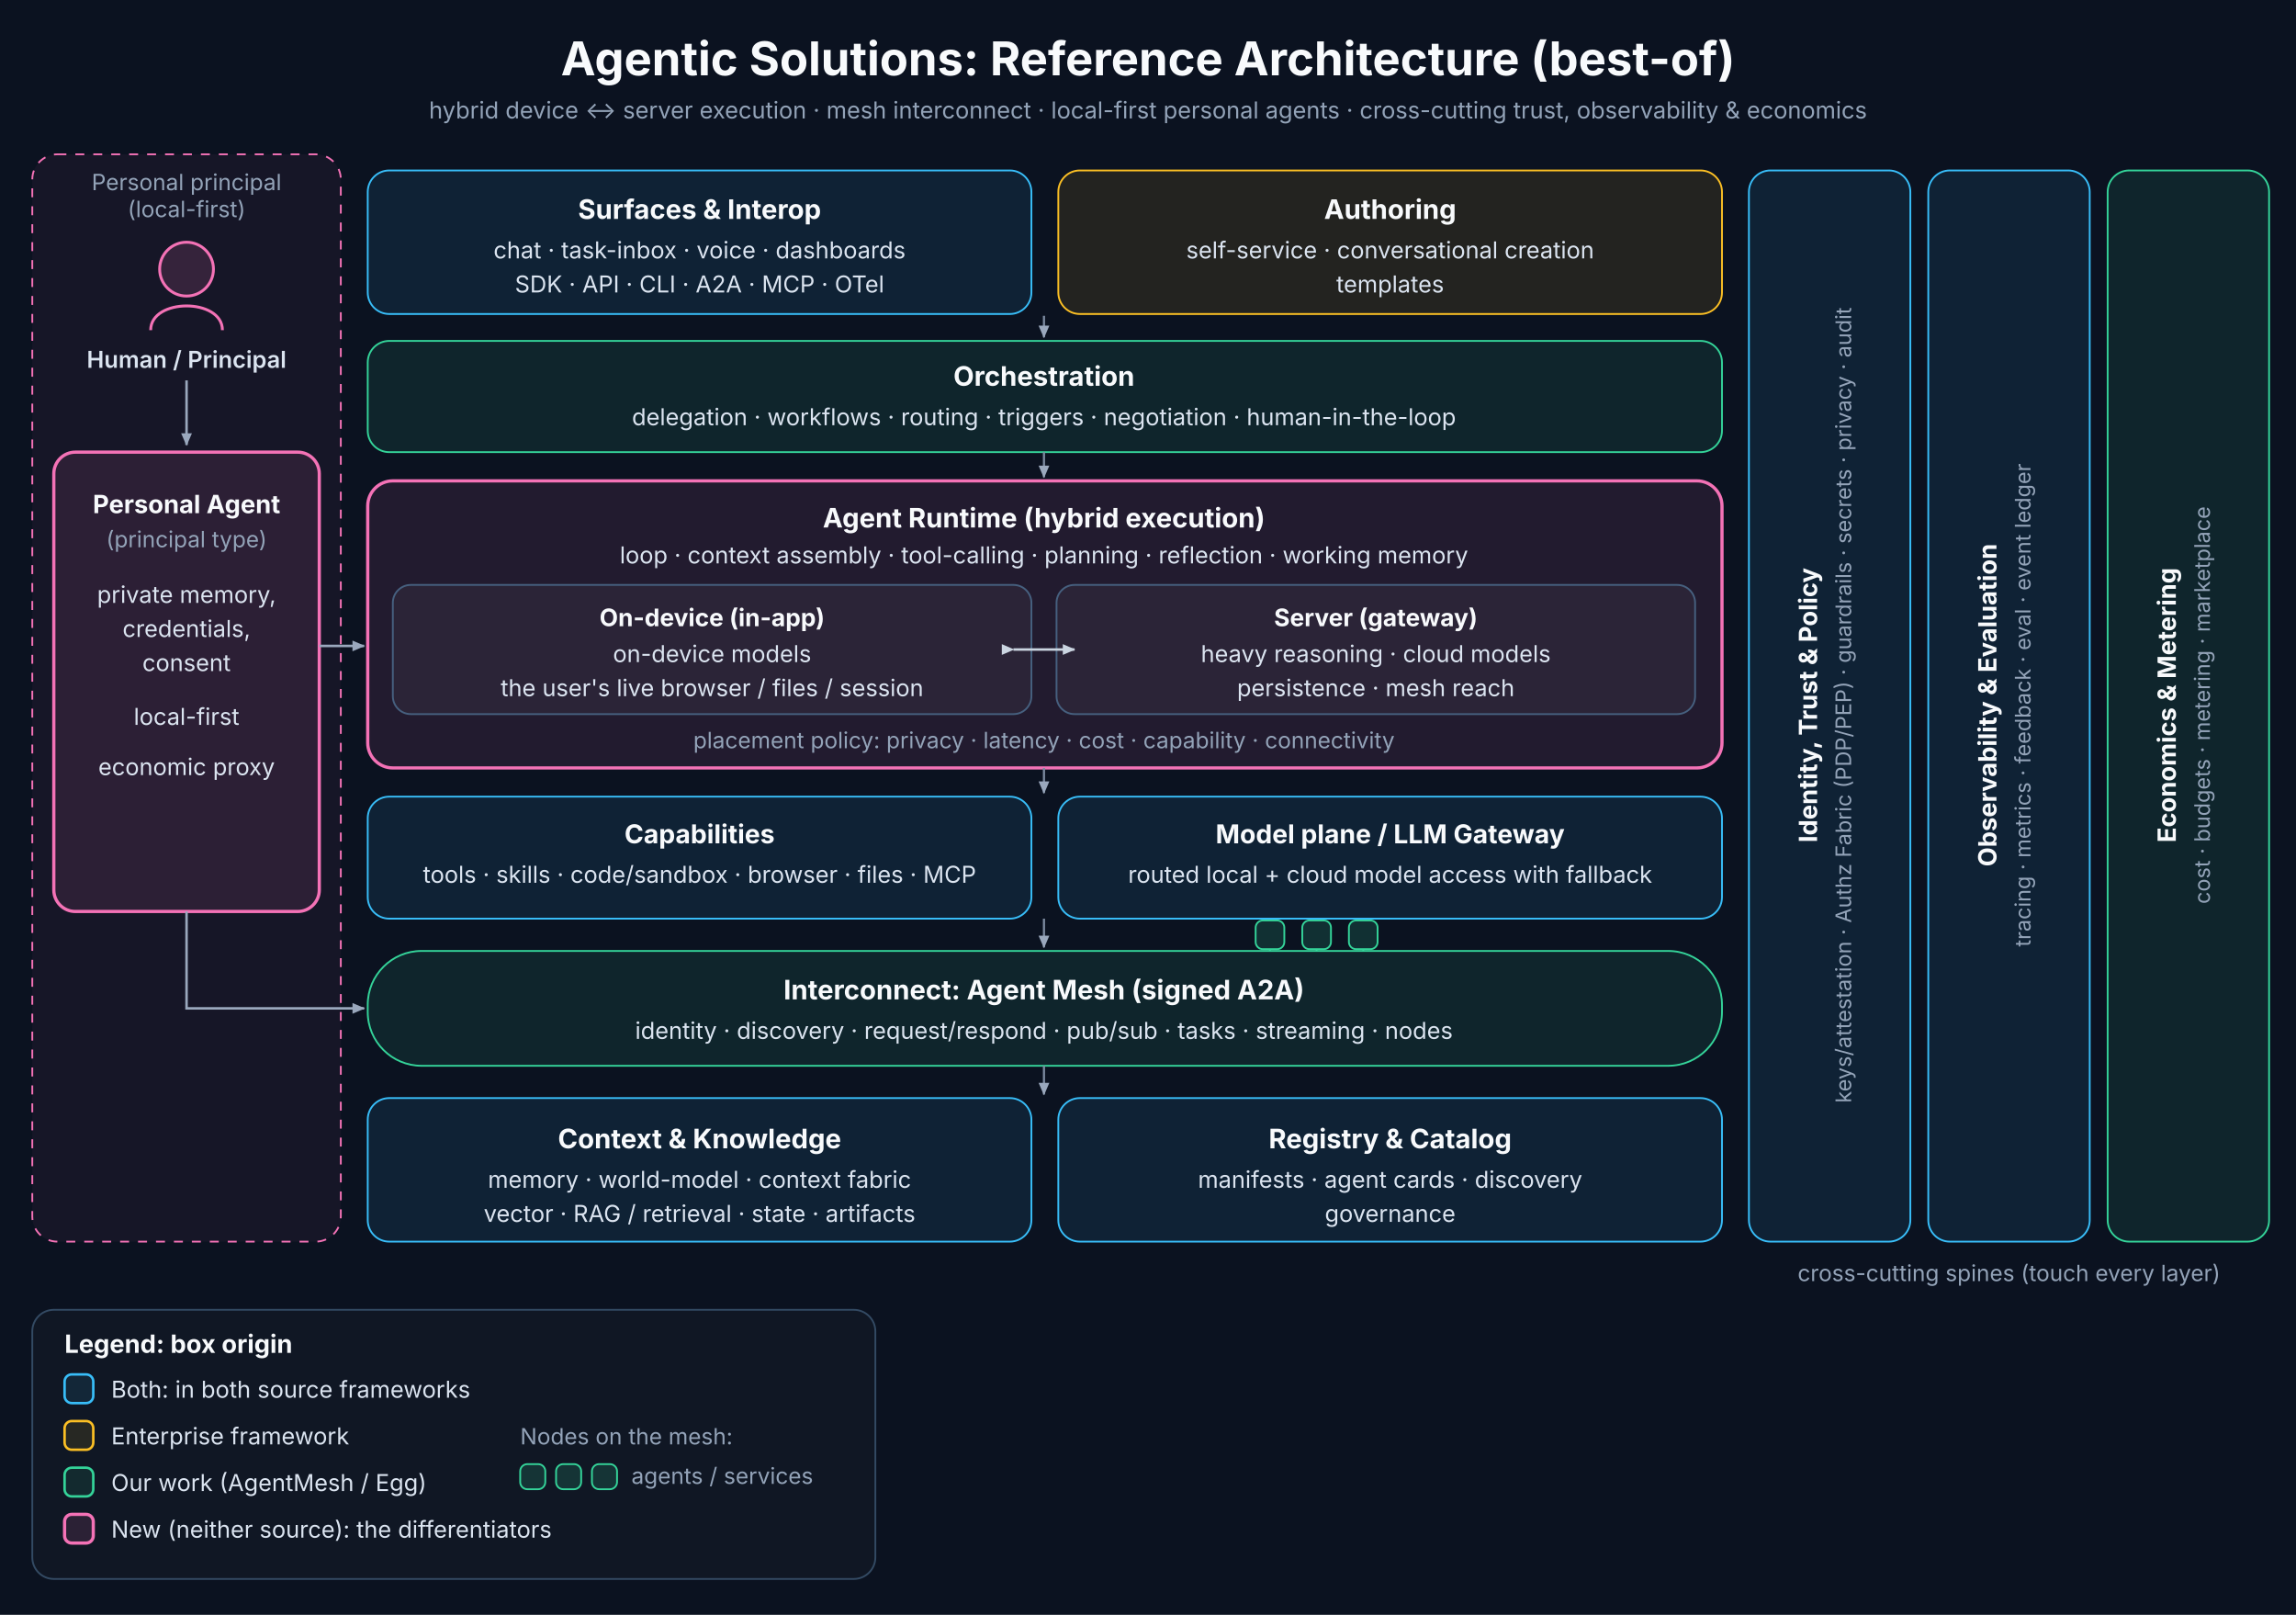
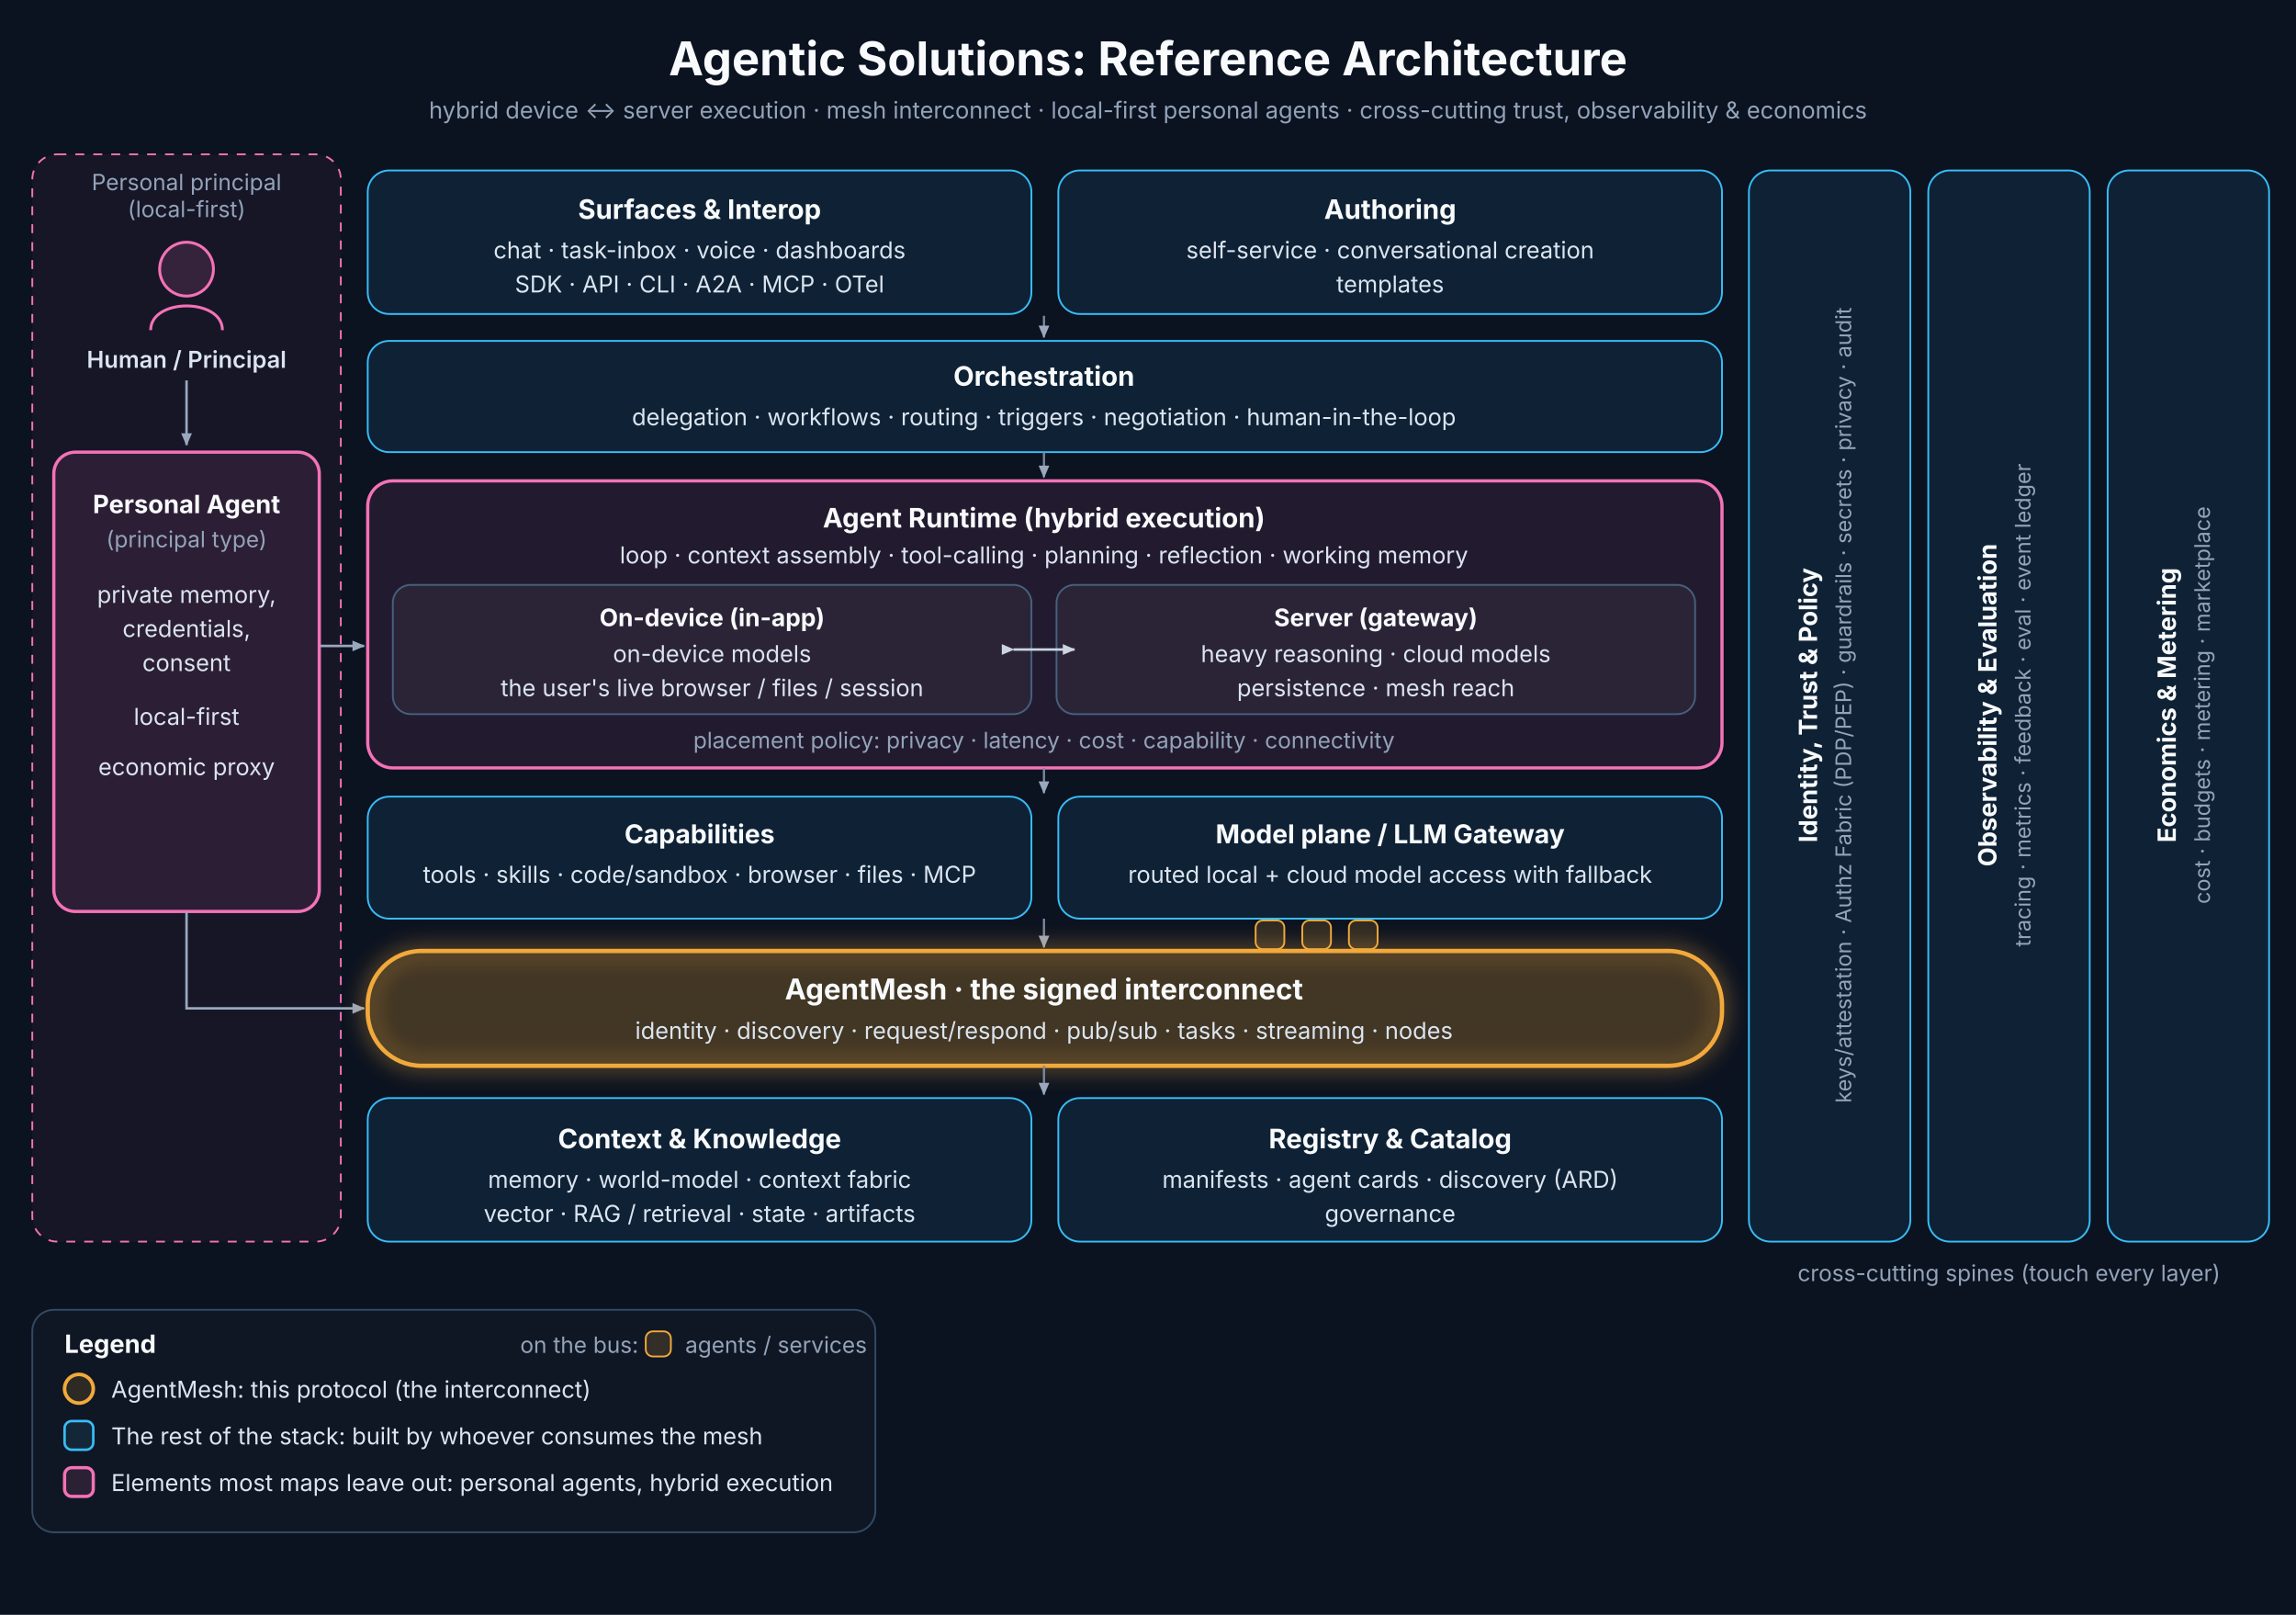
<svg xmlns="http://www.w3.org/2000/svg" viewBox="0 0 1280 900" width="1280" height="900" role="img" aria-label="Agentic Solutions Reference Architecture">
  <defs>
    <marker id="arrow" markerWidth="9" markerHeight="9" refX="6.5" refY="3" orient="auto" markerUnits="userSpaceOnUse">
      <path d="M0,0 L7,3 L0,6 Z" fill="#9aa8bd" />
    </marker>
    <marker id="arrowS" markerWidth="9" markerHeight="9" refX="6.5" refY="3" orient="auto" markerUnits="userSpaceOnUse">
      <path d="M0,0 L7,3 L0,6 Z" fill="#cbd5e1" />
    </marker>
+     <filter id="glow" x="-30%" y="-30%" width="160%" height="160%">
+       <feGaussianBlur stdDeviation="6" result="b" />
+       <feMerge>
+         <feMergeNode in="b" />
+         <feMergeNode in="SourceGraphic" />
+       </feMerge>
+     </filter>
    <style>
      text{font-family:'Segoe UI',Inter,system-ui,sans-serif}
      .t{fill:#f8fafc;font-weight:700}
      .b{fill:#dbe4f0}
      .m{fill:#93a3b8}
      .box{stroke-width:1}
      .new{stroke-width:1.8}
      .both{stroke:#38bdf8;fill:rgba(56,189,248,0.10)}
      .ent{stroke:#fbbf24;fill:rgba(251,191,36,0.10)}
      .our{stroke:#34d399;fill:rgba(52,211,153,0.10)}
+       .am{stroke:#F2A93B;fill:rgba(242,169,59,0.13)}
      .mag{stroke:#f472b6;fill:rgba(244,114,182,0.10)}
      .half{stroke:#46607f;fill:rgba(255,255,255,0.04);stroke-width:1}
    </style>
  </defs>
  <rect x="0" y="0" width="1280" height="900" fill="#0b1220" />
-   <text x="640" y="42" text-anchor="middle" class="t" font-size="26">Agentic Solutions: Reference Architecture (best-of)</text>
+   <text x="640" y="42" text-anchor="middle" class="t" font-size="26">Agentic Solutions: Reference Architecture</text>
  <text x="640" y="66" text-anchor="middle" class="m" font-size="13">hybrid device ↔ server execution · mesh interconnect · local-first personal agents · cross-cutting trust, observability &amp; economics</text>
  <rect x="18" y="86" width="172" height="606" rx="14" stroke="#f472b6" fill="rgba(244,114,182,0.05)" stroke-dasharray="5 5" stroke-width="1" />
  <text x="104" y="106" text-anchor="middle" class="m" font-size="12.5">Personal principal</text>
  <text x="104" y="121" text-anchor="middle" class="m" font-size="12.5">(local-first)</text>
  <circle cx="104" cy="150" r="15" stroke="#f472b6" fill="rgba(244,114,182,0.14)" stroke-width="1.6" />
  <path d="M84,184 C84,166 124,166 124,184" stroke="#f472b6" fill="none" stroke-width="1.6" />
  <text x="104" y="205" text-anchor="middle" class="b" font-size="13" font-weight="600">Human / Principal</text>
  <line x1="104" y1="212" x2="104" y2="248" stroke="#9aa8bd" stroke-width="1.4" marker-end="url(#arrow)" />
  <rect x="30" y="252" width="148" height="256" rx="12" class="box mag new" />
  <text x="104" y="286" text-anchor="middle" class="t" font-size="14">Personal Agent</text>
  <text x="104" y="305" text-anchor="middle" class="m" font-size="12.5">(principal type)</text>
  <text x="104" y="336" text-anchor="middle" class="b" font-size="13">private memory,</text>
  <text x="104" y="355" text-anchor="middle" class="b" font-size="13">credentials,</text>
  <text x="104" y="374" text-anchor="middle" class="b" font-size="13">consent</text>
  <text x="104" y="404" text-anchor="middle" class="b" font-size="13">local-first</text>
  <text x="104" y="432" text-anchor="middle" class="b" font-size="13">economic proxy</text>
  <line x1="178" y1="360" x2="203" y2="360" stroke="#9aa8bd" stroke-width="1.4" marker-end="url(#arrow)" />
  <path d="M104,508 V562 H203" fill="none" stroke="#9aa8bd" stroke-width="1.4" marker-end="url(#arrow)" />
  <rect x="205" y="95" width="370" height="80" rx="12" class="box both" />
  <text x="390" y="122" text-anchor="middle" class="t" font-size="15">Surfaces &amp; Interop</text>
  <text x="390" y="144" text-anchor="middle" class="b" font-size="13">chat · task-inbox · voice · dashboards</text>
  <text x="390" y="163" text-anchor="middle" class="b" font-size="13">SDK · API · CLI · A2A · MCP · OTel</text>
-   <rect x="590" y="95" width="370" height="80" rx="12" class="box ent" />
+   <rect x="590" y="95" width="370" height="80" rx="12" class="box both" />
  <text x="775" y="122" text-anchor="middle" class="t" font-size="15">Authoring</text>
  <text x="775" y="144" text-anchor="middle" class="b" font-size="13">self-service · conversational creation</text>
  <text x="775" y="163" text-anchor="middle" class="b" font-size="13">templates</text>
  <line x1="582" y1="176" x2="582" y2="188" stroke="#7c8aa0" stroke-width="1.2" marker-end="url(#arrow)" />
-   <rect x="205" y="190" width="755" height="62" rx="12" class="box our" />
+   <rect x="205" y="190" width="755" height="62" rx="12" class="box both" />
  <text x="582" y="215" text-anchor="middle" class="t" font-size="15">Orchestration</text>
  <text x="582" y="237" text-anchor="middle" class="b" font-size="13">delegation · workflows · routing · triggers · negotiation · human-in-the-loop</text>
  <line x1="582" y1="252" x2="582" y2="266" stroke="#7c8aa0" stroke-width="1.2" marker-end="url(#arrow)" />
  <rect x="205" y="268" width="755" height="160" rx="14" class="box mag new" />
  <text x="582" y="294" text-anchor="middle" class="t" font-size="15">Agent Runtime (hybrid execution)</text>
  <text x="582" y="314" text-anchor="middle" class="b" font-size="13">loop · context assembly · tool-calling · planning · reflection · working memory</text>
  <rect x="219" y="326" width="356" height="72" rx="10" class="half" />
  <text x="397" y="349" text-anchor="middle" class="t" font-size="13.5">On-device (in-app)</text>
  <text x="397" y="369" text-anchor="middle" class="b" font-size="13">on-device models</text>
  <text x="397" y="388" text-anchor="middle" class="b" font-size="13">the user's live browser / files / session</text>
  <rect x="589" y="326" width="356" height="72" rx="10" class="half" />
  <text x="767" y="349" text-anchor="middle" class="t" font-size="13.5">Server (gateway)</text>
  <text x="767" y="369" text-anchor="middle" class="b" font-size="13">heavy reasoning · cloud models</text>
  <text x="767" y="388" text-anchor="middle" class="b" font-size="13">persistence · mesh reach</text>
  <line x1="565" y1="362" x2="599" y2="362" stroke="#cbd5e1" stroke-width="1.4" marker-start="url(#arrowS)" marker-end="url(#arrowS)" />
  <text x="582" y="417" text-anchor="middle" class="m" font-size="12.5">placement policy: privacy · latency · cost · capability · connectivity</text>
  <line x1="582" y1="428" x2="582" y2="442" stroke="#7c8aa0" stroke-width="1.2" marker-end="url(#arrow)" />
  <rect x="205" y="444" width="370" height="68" rx="12" class="box both" />
  <text x="390" y="470" text-anchor="middle" class="t" font-size="14.5">Capabilities</text>
  <text x="390" y="492" text-anchor="middle" class="b" font-size="13">tools · skills · code/sandbox · browser · files · MCP</text>
  <rect x="590" y="444" width="370" height="68" rx="12" class="box both" />
  <text x="775" y="470" text-anchor="middle" class="t" font-size="14.5">Model plane / LLM Gateway</text>
  <text x="775" y="492" text-anchor="middle" class="b" font-size="13">routed local + cloud model access with fallback</text>
  <line x1="582" y1="512" x2="582" y2="528" stroke="#7c8aa0" stroke-width="1.2" marker-end="url(#arrow)" />
-   <rect x="700" y="513" width="16" height="16" rx="4" fill="rgba(52,211,153,0.16)" stroke="#34d399" stroke-width="1" />
-   <rect x="726" y="513" width="16" height="16" rx="4" fill="rgba(52,211,153,0.16)" stroke="#34d399" stroke-width="1" />
-   <rect x="752" y="513" width="16" height="16" rx="4" fill="rgba(52,211,153,0.16)" stroke="#34d399" stroke-width="1" />
-   <line x1="708" y1="529" x2="708" y2="530" stroke="#34d399" stroke-width="1" />
-   <line x1="734" y1="529" x2="734" y2="530" stroke="#34d399" stroke-width="1" />
-   <line x1="760" y1="529" x2="760" y2="530" stroke="#34d399" stroke-width="1" />
-   <rect x="205" y="530" width="755" height="64" rx="30" class="box our" />
-   <text x="582" y="557" text-anchor="middle" class="t" font-size="15">Interconnect: Agent Mesh (signed A2A)</text>
+   <rect x="700" y="513" width="16" height="16" rx="4" fill="rgba(242,169,59,0.16)" stroke="#F2A93B" stroke-width="1" />
+   <rect x="726" y="513" width="16" height="16" rx="4" fill="rgba(242,169,59,0.16)" stroke="#F2A93B" stroke-width="1" />
+   <rect x="752" y="513" width="16" height="16" rx="4" fill="rgba(242,169,59,0.16)" stroke="#F2A93B" stroke-width="1" />
+   <line x1="708" y1="529" x2="708" y2="530" stroke="#F2A93B" stroke-width="1" />
+   <line x1="734" y1="529" x2="734" y2="530" stroke="#F2A93B" stroke-width="1" />
+   <line x1="760" y1="529" x2="760" y2="530" stroke="#F2A93B" stroke-width="1" />
+   <rect x="205" y="530" width="755" height="64" rx="30" class="am" stroke-width="2.4" filter="url(#glow)" />
+   <text x="582" y="557" text-anchor="middle" class="t" font-size="16" fill="#F2A93B">AgentMesh · the signed interconnect</text>
  <text x="582" y="579" text-anchor="middle" class="b" font-size="13">identity · discovery · request/respond · pub/sub · tasks · streaming · nodes</text>
  <line x1="582" y1="594" x2="582" y2="610" stroke="#7c8aa0" stroke-width="1.2" marker-end="url(#arrow)" />
  <rect x="205" y="612" width="370" height="80" rx="12" class="box both" />
  <text x="390" y="640" text-anchor="middle" class="t" font-size="15">Context &amp; Knowledge</text>
  <text x="390" y="662" text-anchor="middle" class="b" font-size="13">memory · world-model · context fabric</text>
  <text x="390" y="681" text-anchor="middle" class="b" font-size="13">vector · RAG / retrieval · state · artifacts</text>
  <rect x="590" y="612" width="370" height="80" rx="12" class="box both" />
  <text x="775" y="640" text-anchor="middle" class="t" font-size="15">Registry &amp; Catalog</text>
-   <text x="775" y="662" text-anchor="middle" class="b" font-size="13">manifests · agent cards · discovery</text>
+   <text x="775" y="662" text-anchor="middle" class="b" font-size="13">manifests · agent cards · discovery (ARD)</text>
  <text x="775" y="681" text-anchor="middle" class="b" font-size="13">governance</text>
  <rect x="975" y="95" width="90" height="597" rx="12" class="box both" />
  <g transform="translate(1020,393) rotate(-90)">
    <text text-anchor="middle" y="-7" class="t" font-size="14">Identity, Trust &amp; Policy</text>
    <text text-anchor="middle" y="12" class="m" font-size="12">keys/attestation · Authz Fabric (PDP/PEP) · guardrails · secrets · privacy · audit</text>
  </g>
  <rect x="1075" y="95" width="90" height="597" rx="12" class="box both" />
  <g transform="translate(1120,393) rotate(-90)">
    <text text-anchor="middle" y="-7" class="t" font-size="14">Observability &amp; Evaluation</text>
    <text text-anchor="middle" y="12" class="m" font-size="12">tracing · metrics · feedback · eval · event ledger</text>
  </g>
-   <rect x="1175" y="95" width="90" height="597" rx="12" class="box our" />
+   <rect x="1175" y="95" width="90" height="597" rx="12" class="box both" />
  <g transform="translate(1220,393) rotate(-90)">
    <text text-anchor="middle" y="-7" class="t" font-size="14">Economics &amp; Metering</text>
    <text text-anchor="middle" y="12" class="m" font-size="12">cost · budgets · metering · marketplace</text>
  </g>
  <text x="1120" y="714" text-anchor="middle" class="m" font-size="12.5">cross-cutting spines (touch every layer)</text>
-   <rect x="18" y="730" width="470" height="150" rx="12" stroke="#334a63" fill="rgba(255,255,255,0.02)" stroke-width="1" />
-   <text x="36" y="754" class="t" font-size="14">Legend: box origin</text>
-   <rect x="36" y="766" width="16" height="16" rx="4" stroke="#38bdf8" fill="rgba(56,189,248,0.10)" stroke-width="1.4" />
-   <text x="62" y="779" class="b" font-size="13">Both: in both source frameworks</text>
-   <rect x="36" y="792" width="16" height="16" rx="4" stroke="#fbbf24" fill="rgba(251,191,36,0.10)" stroke-width="1.4" />
-   <text x="62" y="805" class="b" font-size="13">Enterprise framework</text>
-   <rect x="36" y="818" width="16" height="16" rx="4" stroke="#34d399" fill="rgba(52,211,153,0.10)" stroke-width="1.4" />
-   <text x="62" y="831" class="b" font-size="13">Our work (AgentMesh / Egg)</text>
-   <rect x="36" y="844" width="16" height="16" rx="4" stroke="#f472b6" fill="rgba(244,114,182,0.12)" stroke-width="1.8" />
-   <text x="62" y="857" class="b" font-size="13">New (neither source): the differentiators</text>
-   <text x="290" y="805" class="m" font-size="12.5">Nodes on the mesh:</text>
-   <rect x="290" y="816" width="14" height="14" rx="4" fill="rgba(52,211,153,0.16)" stroke="#34d399" stroke-width="1" />
-   <rect x="310" y="816" width="14" height="14" rx="4" fill="rgba(52,211,153,0.16)" stroke="#34d399" stroke-width="1" />
-   <rect x="330" y="816" width="14" height="14" rx="4" fill="rgba(52,211,153,0.16)" stroke="#34d399" stroke-width="1" />
-   <text x="352" y="827" class="m" font-size="12.5">agents / services</text>
+   <rect x="18" y="730" width="470" height="124" rx="12" stroke="#334a63" fill="rgba(255,255,255,0.02)" stroke-width="1" />
+   <text x="36" y="754" class="t" font-size="14">Legend</text>
+   <rect x="36" y="766" width="16" height="16" rx="8" stroke="#F2A93B" fill="rgba(242,169,59,0.13)" stroke-width="2" />
+   <text x="62" y="779" class="b" font-size="13">AgentMesh: this protocol (the interconnect)</text>
+   <rect x="36" y="792" width="16" height="16" rx="4" stroke="#38bdf8" fill="rgba(56,189,248,0.10)" stroke-width="1.4" />
+   <text x="62" y="805" class="b" font-size="13">The rest of the stack: built by whoever consumes the mesh</text>
+   <rect x="36" y="818" width="16" height="16" rx="4" stroke="#f472b6" fill="rgba(244,114,182,0.12)" stroke-width="1.8" />
+   <text x="62" y="831" class="b" font-size="13">Elements most maps leave out: personal agents, hybrid execution</text>
+   <text x="290" y="754" class="m" font-size="12.5">on the bus:</text>
+   <rect x="360" y="742" width="14" height="14" rx="4" fill="rgba(242,169,59,0.16)" stroke="#F2A93B" stroke-width="1" />
+   <text x="382" y="754" class="m" font-size="12.5">agents / services</text>
</svg>
